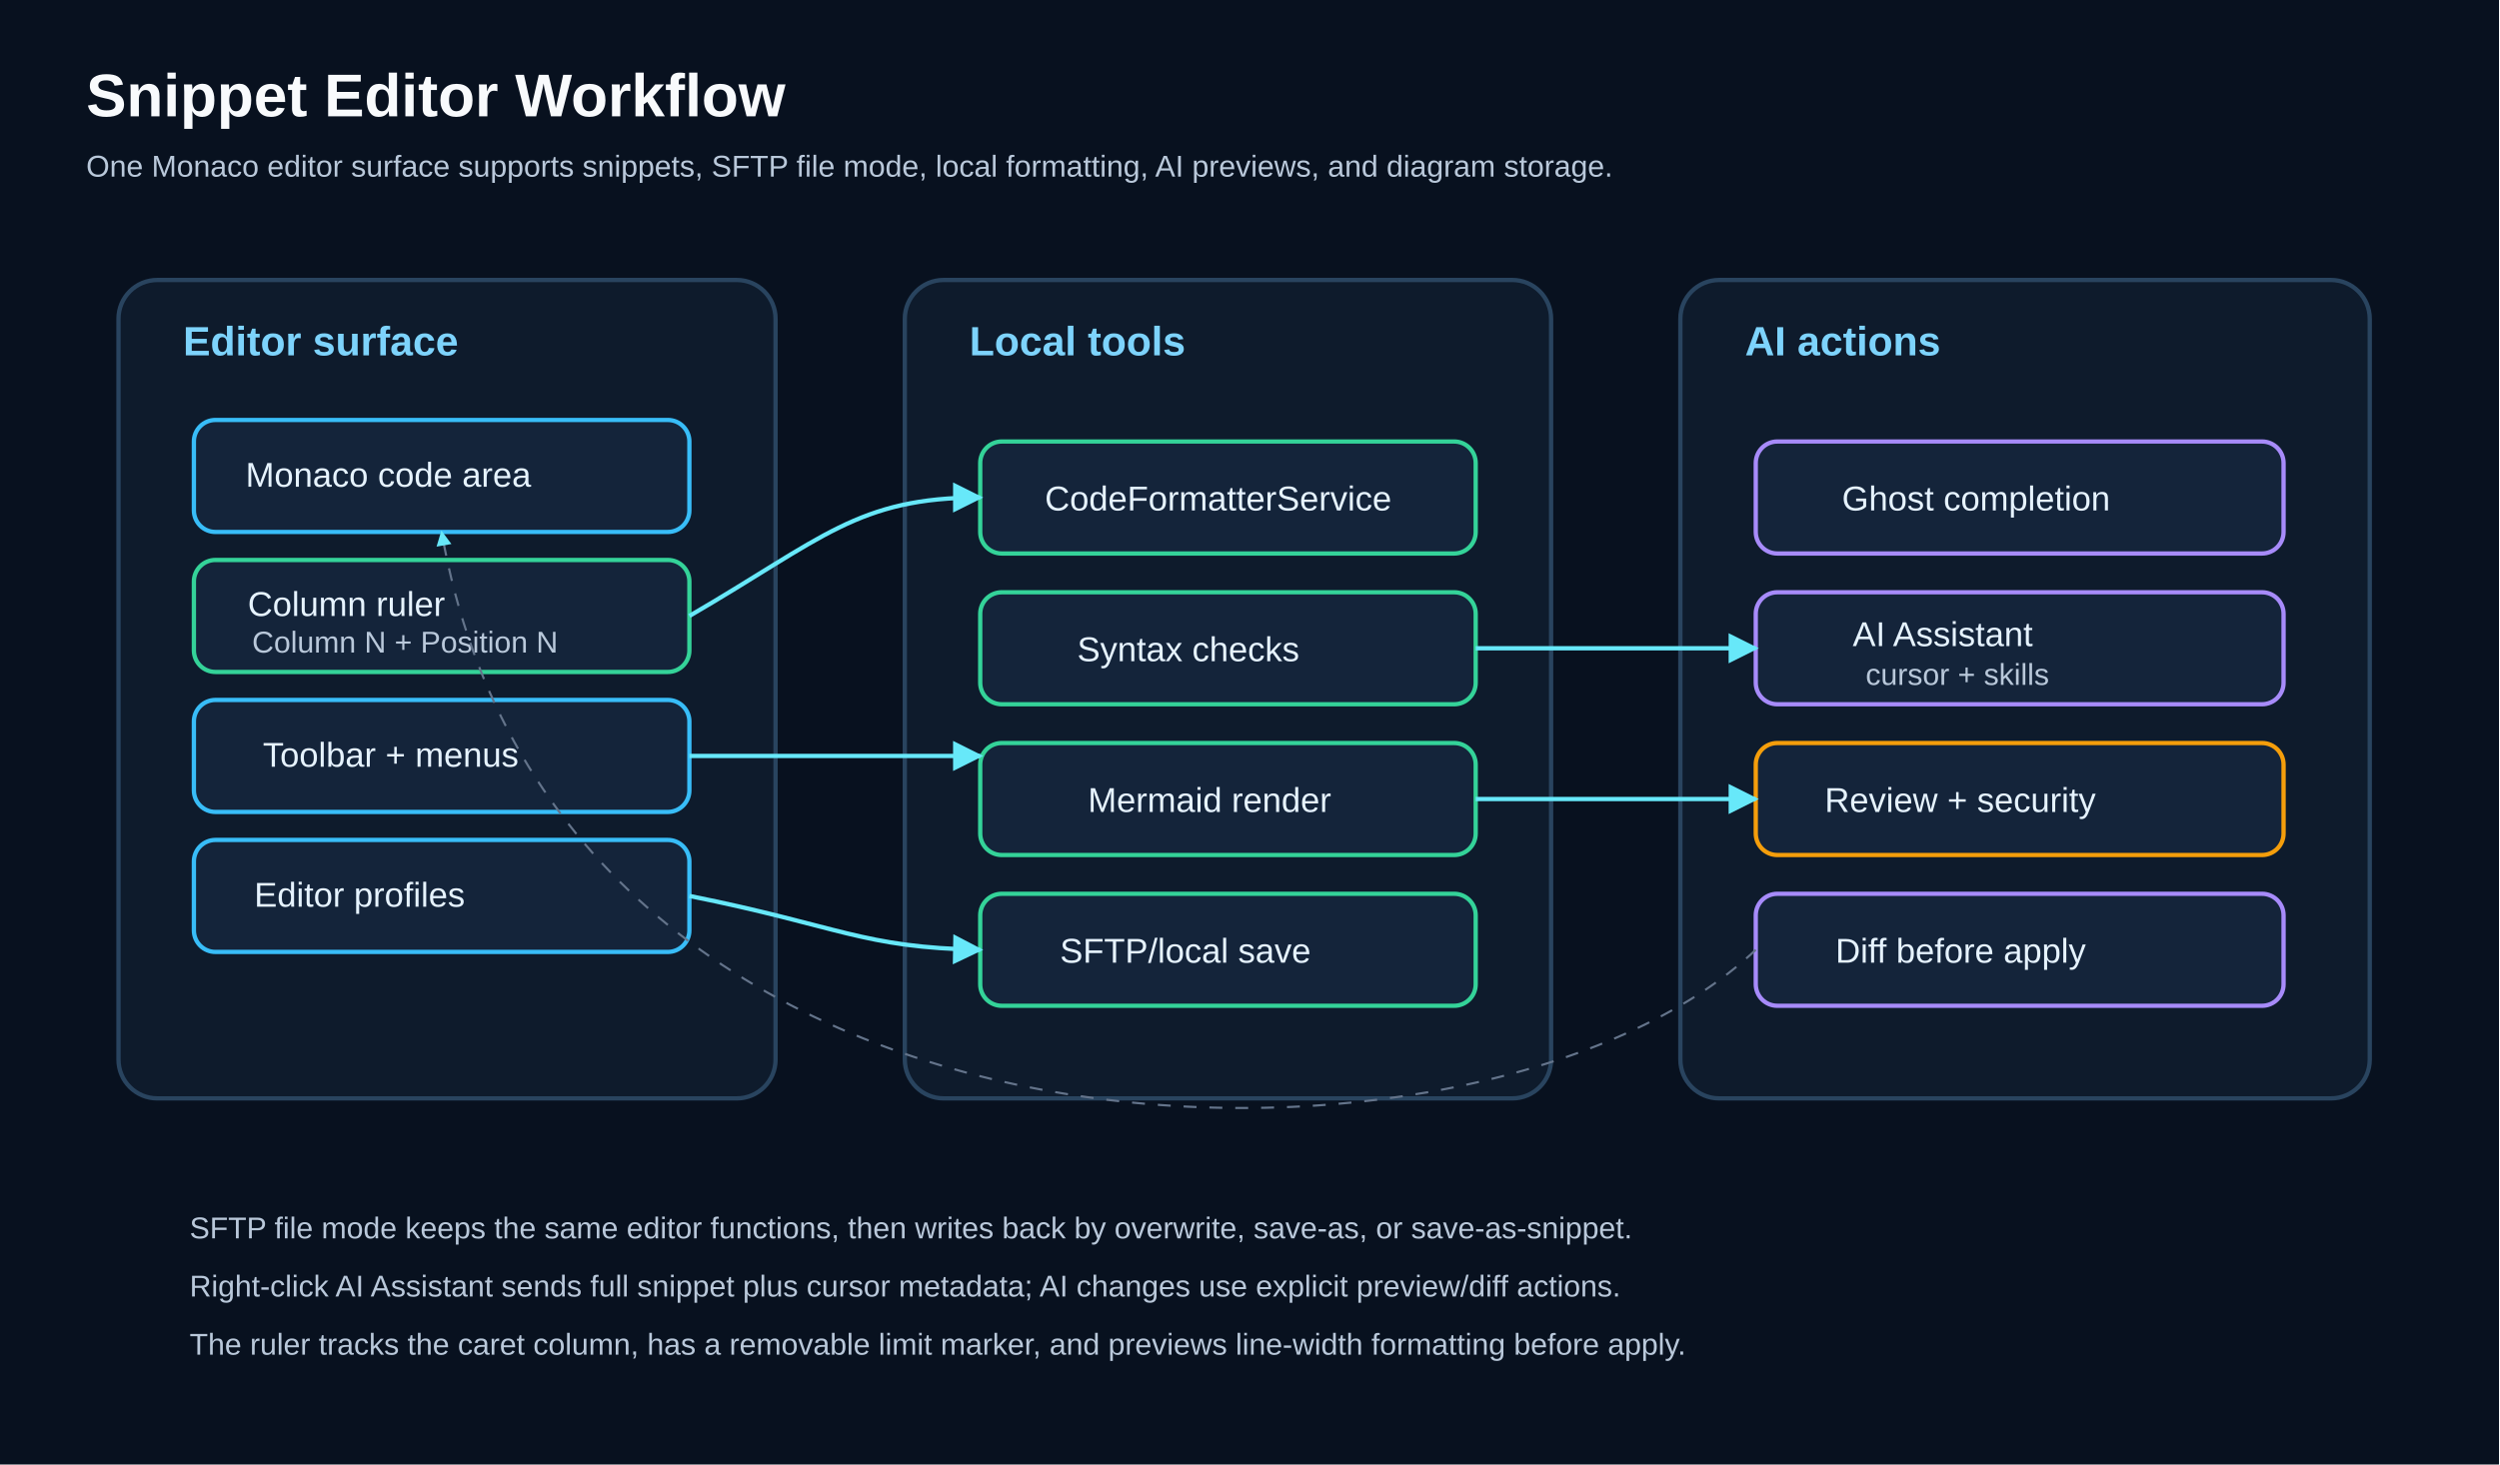
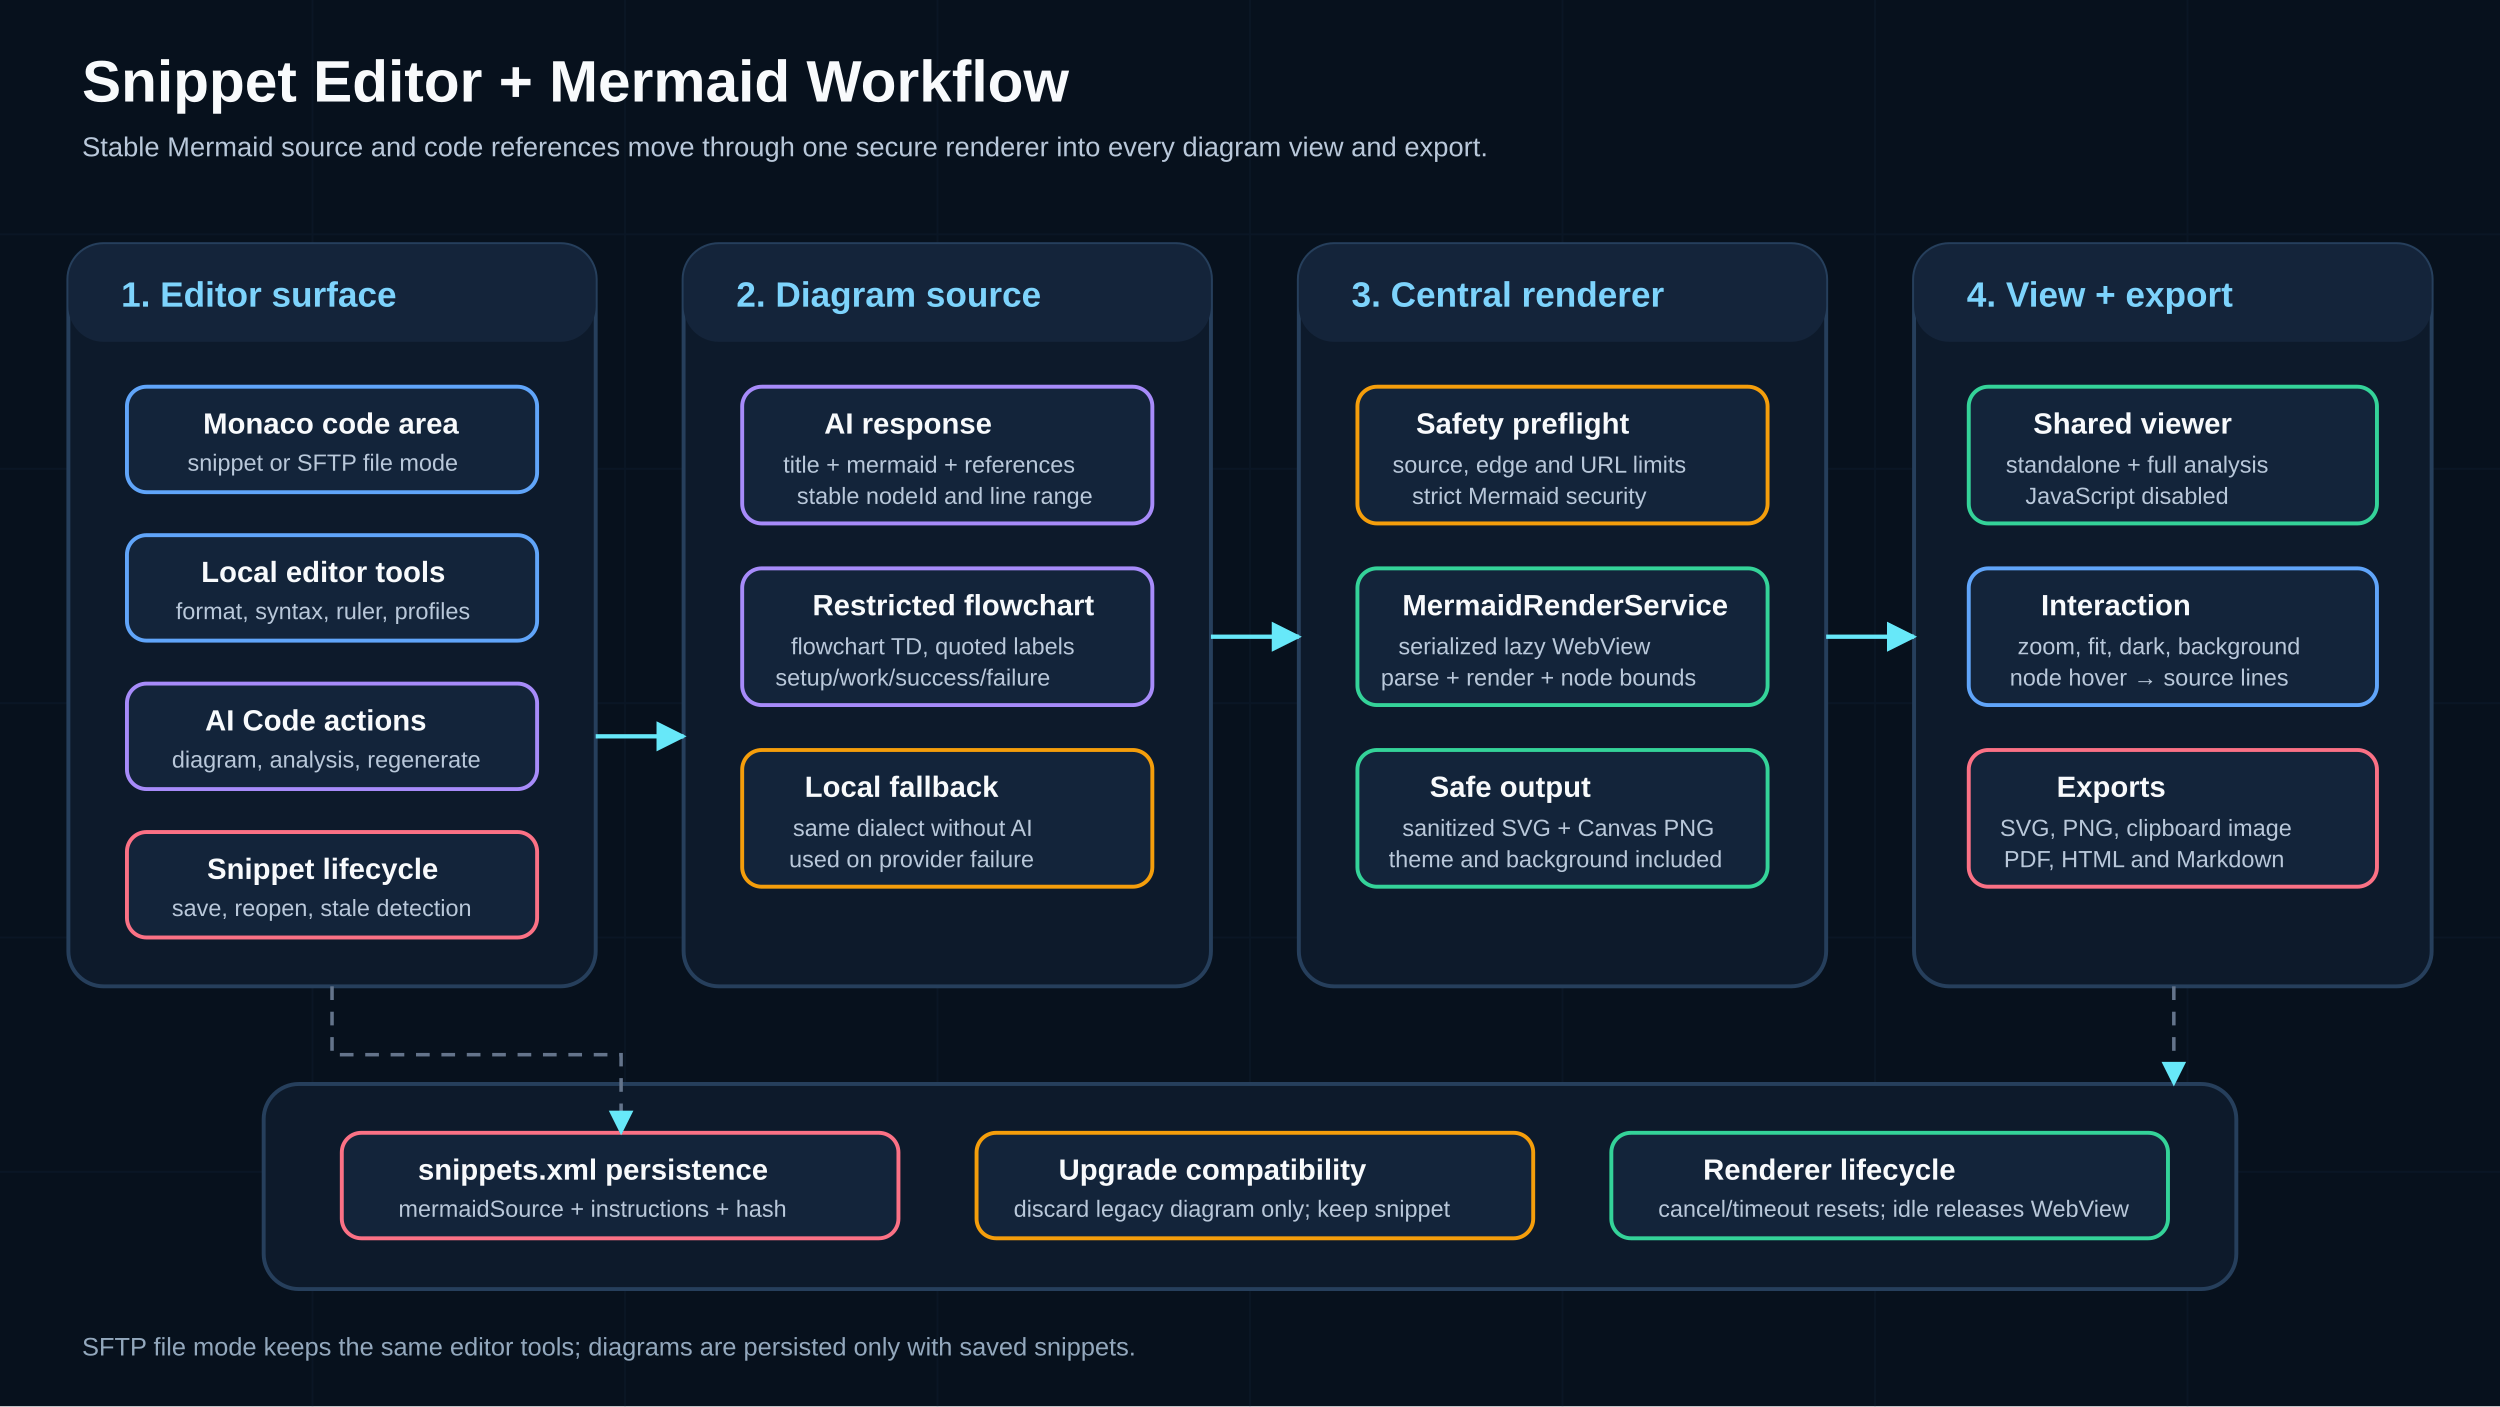
- <svg xmlns="http://www.w3.org/2000/svg" viewBox="0 0 1160 680" role="img" aria-labelledby="title desc">
+ <svg xmlns="http://www.w3.org/2000/svg" viewBox="0 0 1280 720" role="img" aria-labelledby="title desc">
  <defs>
    <marker id="arrow" viewBox="0 0 10 10" refX="9" refY="5" markerWidth="7" markerHeight="7" orient="auto-start-reverse">
-       <path d="M0 0 10 5 0 10z" fill="#67e8f9" />
+       <path d="M 0 0 L 10 5 L 0 10 z" fill="#67e8f9" />
    </marker>
-     <style>text{font-family:Arial,Helvetica,sans-serif;fill:#e6f3ff;font-size:16px}.bg{fill:#08111f}.panel{fill:#0e1b2c;stroke:#29445f;stroke-width:2;rx:18}.box{fill:#14243a;stroke:#38bdf8;stroke-width:2;rx:10}.ai{stroke:#a78bfa}.local{stroke:#34d399}.sec{stroke:#f59e0b}.title{font-size:28px;font-weight:700;fill:#f8fafc}.label{font-size:19px;font-weight:700;fill:#7dd3fc}.small{font-size:14px;fill:#b9c8da}.line{stroke:#67e8f9;stroke-width:2;fill:none;marker-end:url(#arrow)}.dash{stroke:#64748b;stroke-dasharray:6 6;fill:none;marker-end:url(#arrow)}</style>
+     <style>
+       text{font-family:Arial,Helvetica,sans-serif;fill:#e6f3ff;font-size:16px}
+       .bg{fill:#07111d}
+       .grid{stroke:#14243a;stroke-width:1}
+       .panel{fill:#0d1a2b;stroke:#263f5c;stroke-width:2;rx:18}
+       .header{fill:#14243a;rx:18}
+       .box{fill:#13243a;stroke:#38bdf8;stroke-width:2;rx:10}
+       .editor{stroke:#60a5fa}
+       .ai{stroke:#a78bfa}
+       .render{stroke:#34d399}
+       .secure{stroke:#f59e0b}
+       .state{stroke:#fb7185}
+       .title{font-size:30px;font-weight:700;fill:#f8fafc}
+       .subtitle{font-size:14px;fill:#b9c8da}
+       .panelTitle{font-size:18px;font-weight:700;fill:#7dd3fc}
+       .label{font-size:15px;font-weight:700;fill:#f8fafc}
+       .detail{font-size:12px;fill:#b9c8da}
+       .note{font-size:13px;fill:#93a8bd}
+       .line{stroke:#67e8f9;stroke-width:2.2;fill:none;marker-end:url(#arrow)}
+       .dash{stroke:#64748b;stroke-width:1.8;stroke-dasharray:7 6;fill:none;marker-end:url(#arrow)}
+     </style>
  </defs>
-   <rect class="bg" width="1160" height="680" />
-   <text class="title" x="40" y="54">Snippet Editor Workflow</text>
-   <text class="small" x="40" y="82">One Monaco editor surface supports snippets, SFTP file mode, local formatting, AI previews, and diagram storage.</text>
-   <rect class="panel" x="55" y="130" width="305" height="380" />
-   <text class="label" x="85" y="165">Editor surface</text>
-   <rect class="box" x="90" y="195" width="230" height="52" />
-   <text x="114" y="226">Monaco code area</text>
-   <rect class="box local" x="90" y="260" width="230" height="52" />
-   <text x="115" y="286">Column ruler</text>
-   <text class="small" x="117" y="303">Column N + Position N</text>
-   <rect class="box" x="90" y="325" width="230" height="52" />
-   <text x="122" y="356">Toolbar + menus</text>
-   <rect class="box" x="90" y="390" width="230" height="52" />
-   <text x="118" y="421">Editor profiles</text>
-   <rect class="panel" x="420" y="130" width="300" height="380" />
-   <text class="label" x="450" y="165">Local tools</text>
-   <rect class="box local" x="455" y="205" width="230" height="52" />
-   <text x="485" y="237">CodeFormatterService</text>
-   <rect class="box local" x="455" y="275" width="230" height="52" />
-   <text x="500" y="307">Syntax checks</text>
-   <rect class="box local" x="455" y="345" width="230" height="52" />
-   <text x="505" y="377">Mermaid render</text>
-   <rect class="box local" x="455" y="415" width="230" height="52" />
-   <text x="492" y="447">SFTP/local save</text>
-   <rect class="panel" x="780" y="130" width="320" height="380" />
-   <text class="label" x="810" y="165">AI actions</text>
-   <rect class="box ai" x="815" y="205" width="245" height="52" />
-   <text x="855" y="237">Ghost completion</text>
-   <rect class="box ai" x="815" y="275" width="245" height="52" />
-   <text x="860" y="300">AI Assistant</text>
-   <text class="small" x="866" y="318">cursor + skills</text>
-   <rect class="box sec" x="815" y="345" width="245" height="52" />
-   <text x="847" y="377">Review + security</text>
-   <rect class="box ai" x="815" y="415" width="245" height="52" />
-   <text x="852" y="447">Diff before apply</text>
-   <path class="line" d="M320 351 H455" />
-   <path class="line" d="M320 286 C382 250 398 231 455 231" />
-   <path class="line" d="M320 416 C390 430 400 440 455 441" />
-   <path class="line" d="M685 301 H815" />
-   <path class="line" d="M685 371 H815" />
-   <path class="dash" d="M815 441 C690 560 260 560 205 247" />
-   <text class="small" x="88" y="575">SFTP file mode keeps the same editor functions, then writes back by overwrite, save-as, or save-as-snippet.</text>
-   <text class="small" x="88" y="602">Right-click AI Assistant sends full snippet plus cursor metadata; AI changes use explicit preview/diff actions.</text>
-   <text class="small" x="88" y="629">The ruler tracks the caret column, has a removable limit marker, and previews line-width formatting before apply.</text>
+   <rect class="bg" width="1280" height="720" />
+   <path class="grid" d="M 0 120 H 1280 M 0 240 H 1280 M 0 360 H 1280 M 0 480 H 1280 M 0 600 H 1280 M 160 0 V 720 M 320 0 V 720 M 480 0 V 720 M 640 0 V 720 M 800 0 V 720 M 960 0 V 720 M 1120 0 V 720" opacity="0.25" />
+   <text class="title" x="42" y="52">Snippet Editor + Mermaid Workflow</text>
+   <text class="subtitle" x="42" y="80">Stable Mermaid source and code references move through one secure renderer into every diagram view and export.</text>
+   <rect class="panel" x="35" y="125" width="270" height="380" />
+   <rect class="header" x="35" y="125" width="270" height="50" />
+   <text class="panelTitle" x="62" y="157">1. Editor surface</text>
+   <rect class="box editor" x="65" y="198" width="210" height="54" />
+   <text class="label" x="104" y="222">Monaco code area</text>
+   <text class="detail" x="96" y="241">snippet or SFTP file mode</text>
+   <rect class="box editor" x="65" y="274" width="210" height="54" />
+   <text class="label" x="103" y="298">Local editor tools</text>
+   <text class="detail" x="90" y="317">format, syntax, ruler, profiles</text>
+   <rect class="box ai" x="65" y="350" width="210" height="54" />
+   <text class="label" x="105" y="374">AI Code actions</text>
+   <text class="detail" x="88" y="393">diagram, analysis, regenerate</text>
+   <rect class="box state" x="65" y="426" width="210" height="54" />
+   <text class="label" x="106" y="450">Snippet lifecycle</text>
+   <text class="detail" x="88" y="469">save, reopen, stale detection</text>
+   <rect class="panel" x="350" y="125" width="270" height="380" />
+   <rect class="header" x="350" y="125" width="270" height="50" />
+   <text class="panelTitle" x="377" y="157">2. Diagram source</text>
+   <rect class="box ai" x="380" y="198" width="210" height="70" />
+   <text class="label" x="422" y="222">AI response</text>
+   <text class="detail" x="401" y="242">title + mermaid + references</text>
+   <text class="detail" x="408" y="258">stable nodeId and line range</text>
+   <rect class="box ai" x="380" y="291" width="210" height="70" />
+   <text class="label" x="416" y="315">Restricted flowchart</text>
+   <text class="detail" x="405" y="335">flowchart TD, quoted labels</text>
+   <text class="detail" x="397" y="351">setup/work/success/failure</text>
+   <rect class="box secure" x="380" y="384" width="210" height="70" />
+   <text class="label" x="412" y="408">Local fallback</text>
+   <text class="detail" x="406" y="428">same dialect without AI</text>
+   <text class="detail" x="404" y="444">used on provider failure</text>
+   <rect class="panel" x="665" y="125" width="270" height="380" />
+   <rect class="header" x="665" y="125" width="270" height="50" />
+   <text class="panelTitle" x="692" y="157">3. Central renderer</text>
+   <rect class="box secure" x="695" y="198" width="210" height="70" />
+   <text class="label" x="725" y="222">Safety preflight</text>
+   <text class="detail" x="713" y="242">source, edge and URL limits</text>
+   <text class="detail" x="723" y="258">strict Mermaid security</text>
+   <rect class="box render" x="695" y="291" width="210" height="70" />
+   <text class="label" x="718" y="315">MermaidRenderService</text>
+   <text class="detail" x="716" y="335">serialized lazy WebView</text>
+   <text class="detail" x="707" y="351">parse + render + node bounds</text>
+   <rect class="box render" x="695" y="384" width="210" height="70" />
+   <text class="label" x="732" y="408">Safe output</text>
+   <text class="detail" x="718" y="428">sanitized SVG + Canvas PNG</text>
+   <text class="detail" x="711" y="444">theme and background included</text>
+   <rect class="panel" x="980" y="125" width="265" height="380" />
+   <rect class="header" x="980" y="125" width="265" height="50" />
+   <text class="panelTitle" x="1007" y="157">4. View + export</text>
+   <rect class="box render" x="1008" y="198" width="209" height="70" />
+   <text class="label" x="1041" y="222">Shared viewer</text>
+   <text class="detail" x="1027" y="242">standalone + full analysis</text>
+   <text class="detail" x="1037" y="258">JavaScript disabled</text>
+   <rect class="box editor" x="1008" y="291" width="209" height="70" />
+   <text class="label" x="1045" y="315">Interaction</text>
+   <text class="detail" x="1033" y="335">zoom, fit, dark, background</text>
+   <text class="detail" x="1029" y="351">node hover → source lines</text>
+   <rect class="box state" x="1008" y="384" width="209" height="70" />
+   <text class="label" x="1053" y="408">Exports</text>
+   <text class="detail" x="1024" y="428">SVG, PNG, clipboard image</text>
+   <text class="detail" x="1026" y="444">PDF, HTML and Markdown</text>
+   <path class="line" d="M 305 377 H 350" />
+   <path class="line" d="M 620 326 H 665" />
+   <path class="line" d="M 935 326 H 980" />
+   <rect class="panel" x="135" y="555" width="1010" height="105" />
+   <rect class="box state" x="175" y="580" width="285" height="54" />
+   <text class="label" x="214" y="604">snippets.xml persistence</text>
+   <text class="detail" x="204" y="623">mermaidSource + instructions + hash</text>
+   <rect class="box secure" x="500" y="580" width="285" height="54" />
+   <text class="label" x="542" y="604">Upgrade compatibility</text>
+   <text class="detail" x="519" y="623">discard legacy diagram only; keep snippet</text>
+   <rect class="box render" x="825" y="580" width="285" height="54" />
+   <text class="label" x="872" y="604">Renderer lifecycle</text>
+   <text class="detail" x="849" y="623">cancel/timeout resets; idle releases WebView</text>
+   <path class="dash" d="M 1113 505 V 555" />
+   <path class="dash" d="M 170 505 V 540 H 318 V 580" />
+   <text class="note" x="42" y="694">SFTP file mode keeps the same editor tools; diagrams are persisted only with saved snippets.</text>
</svg>
